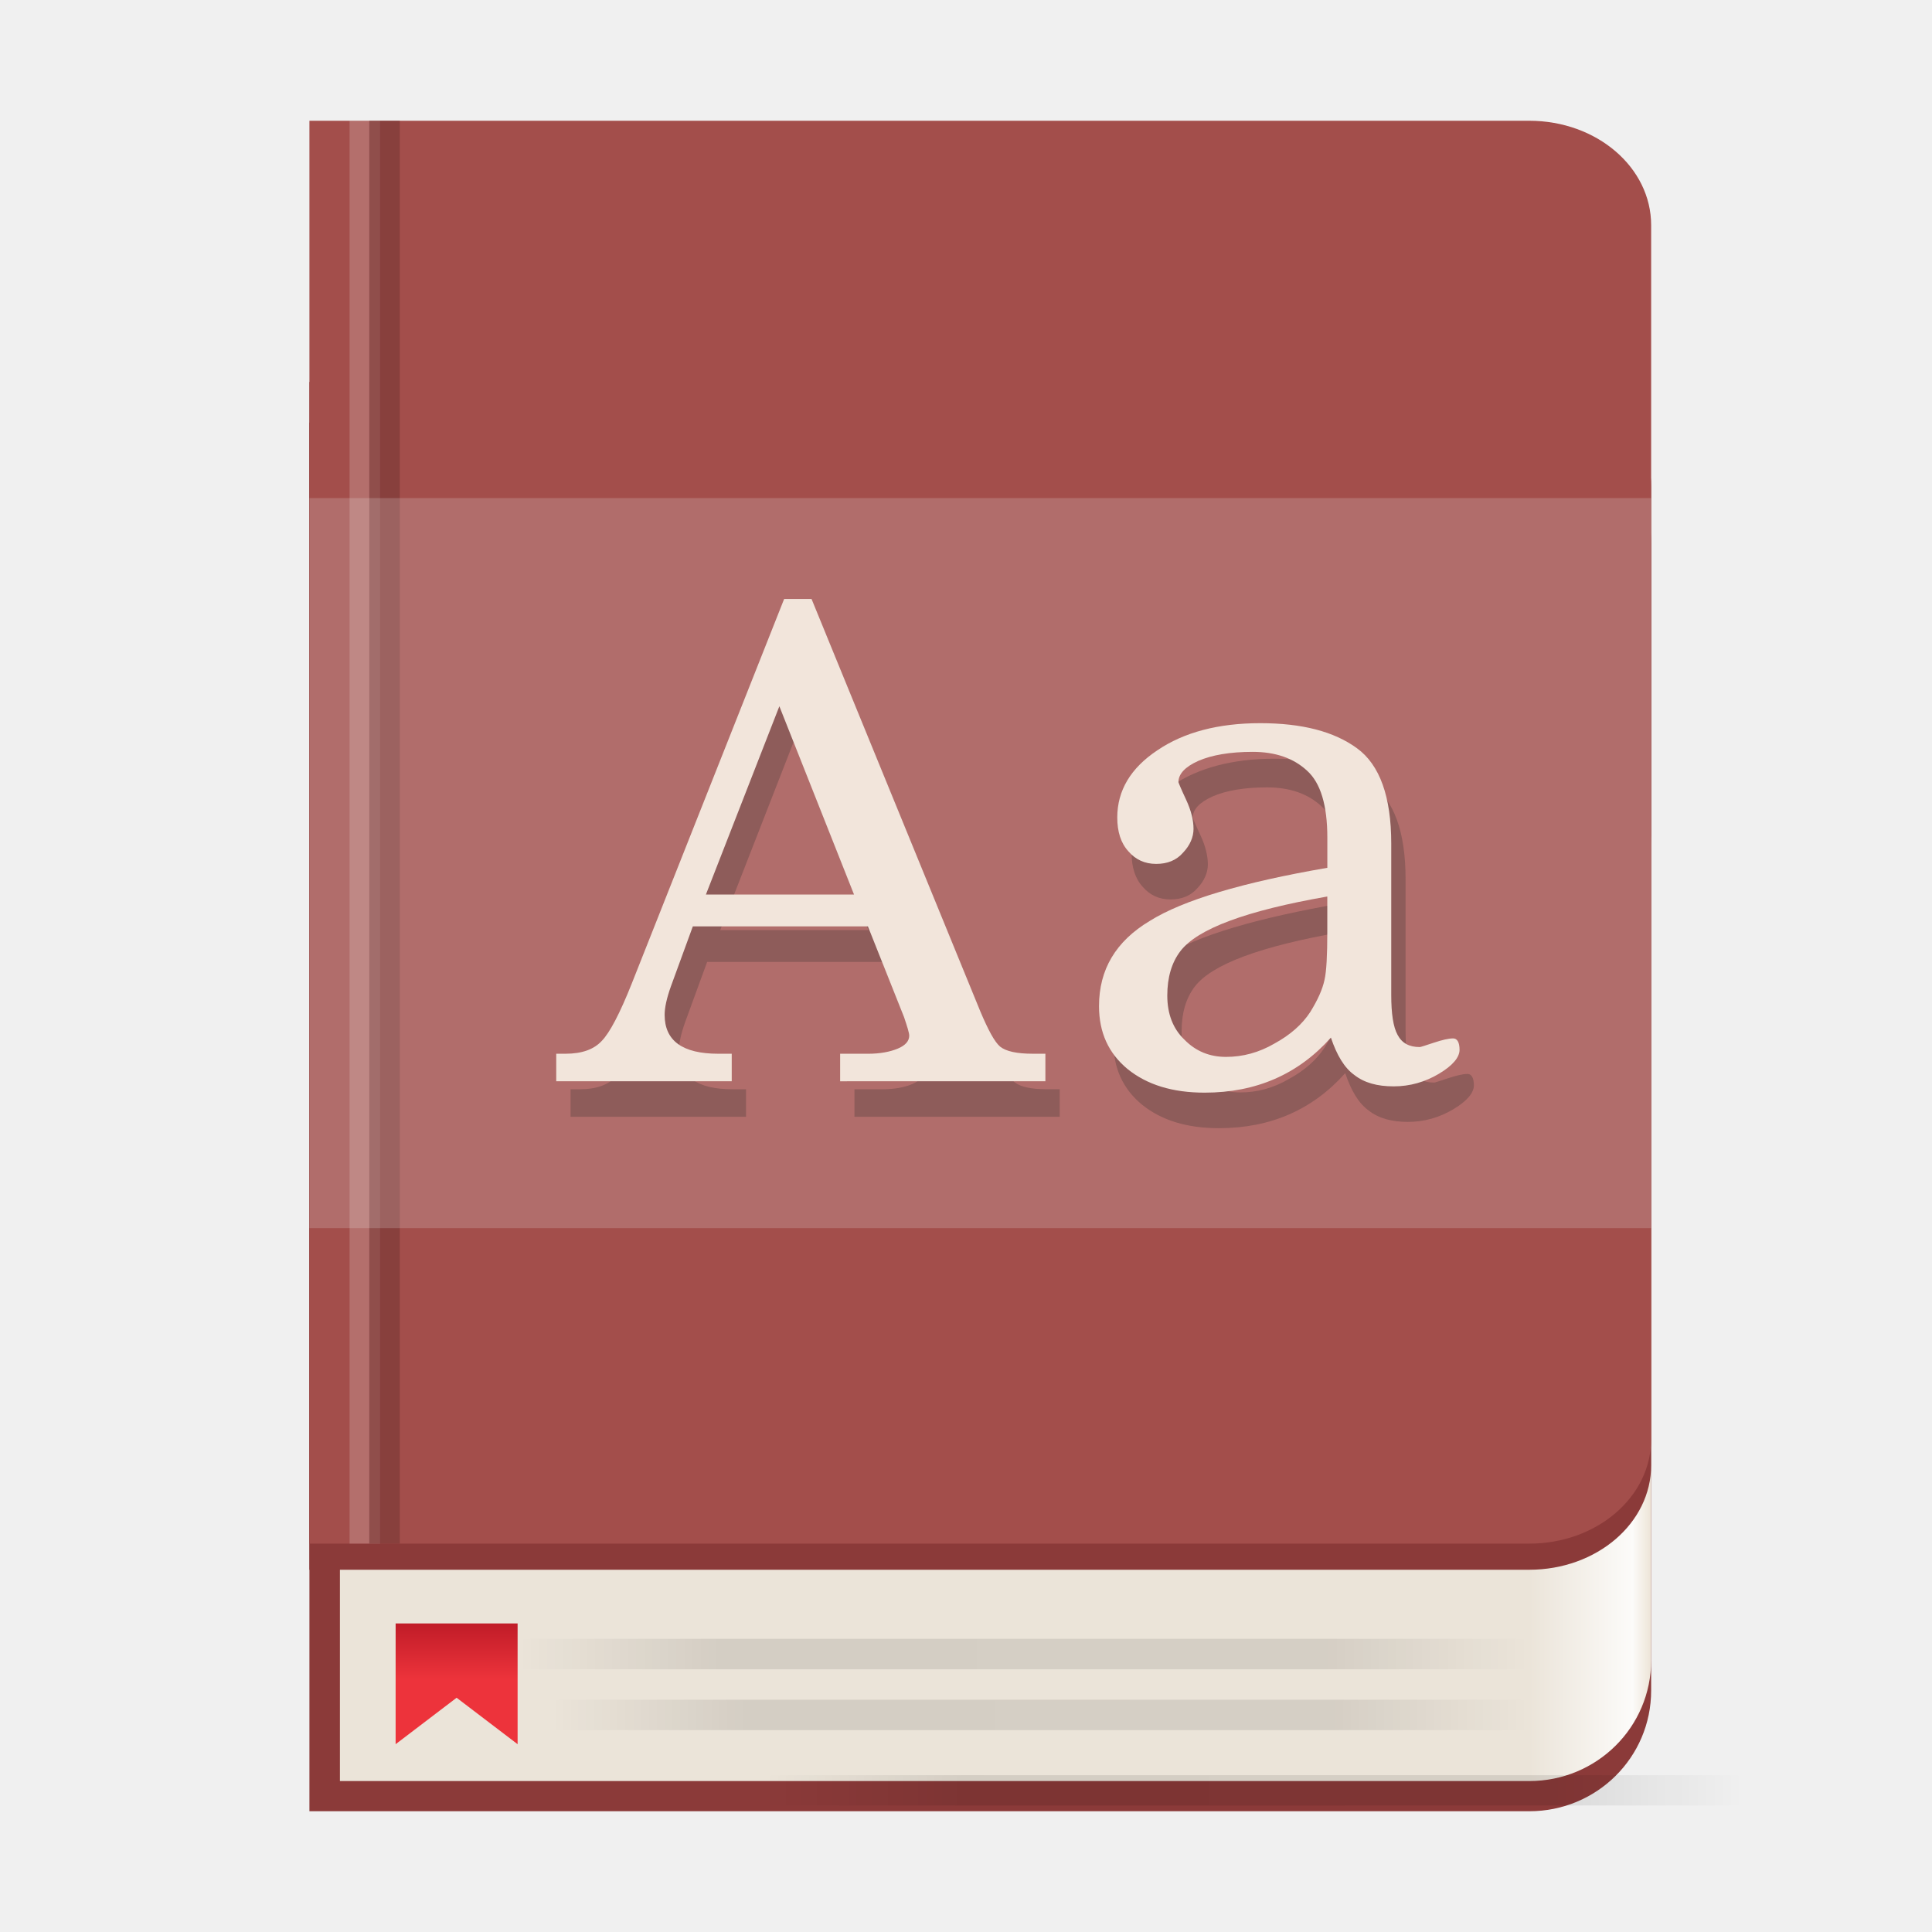
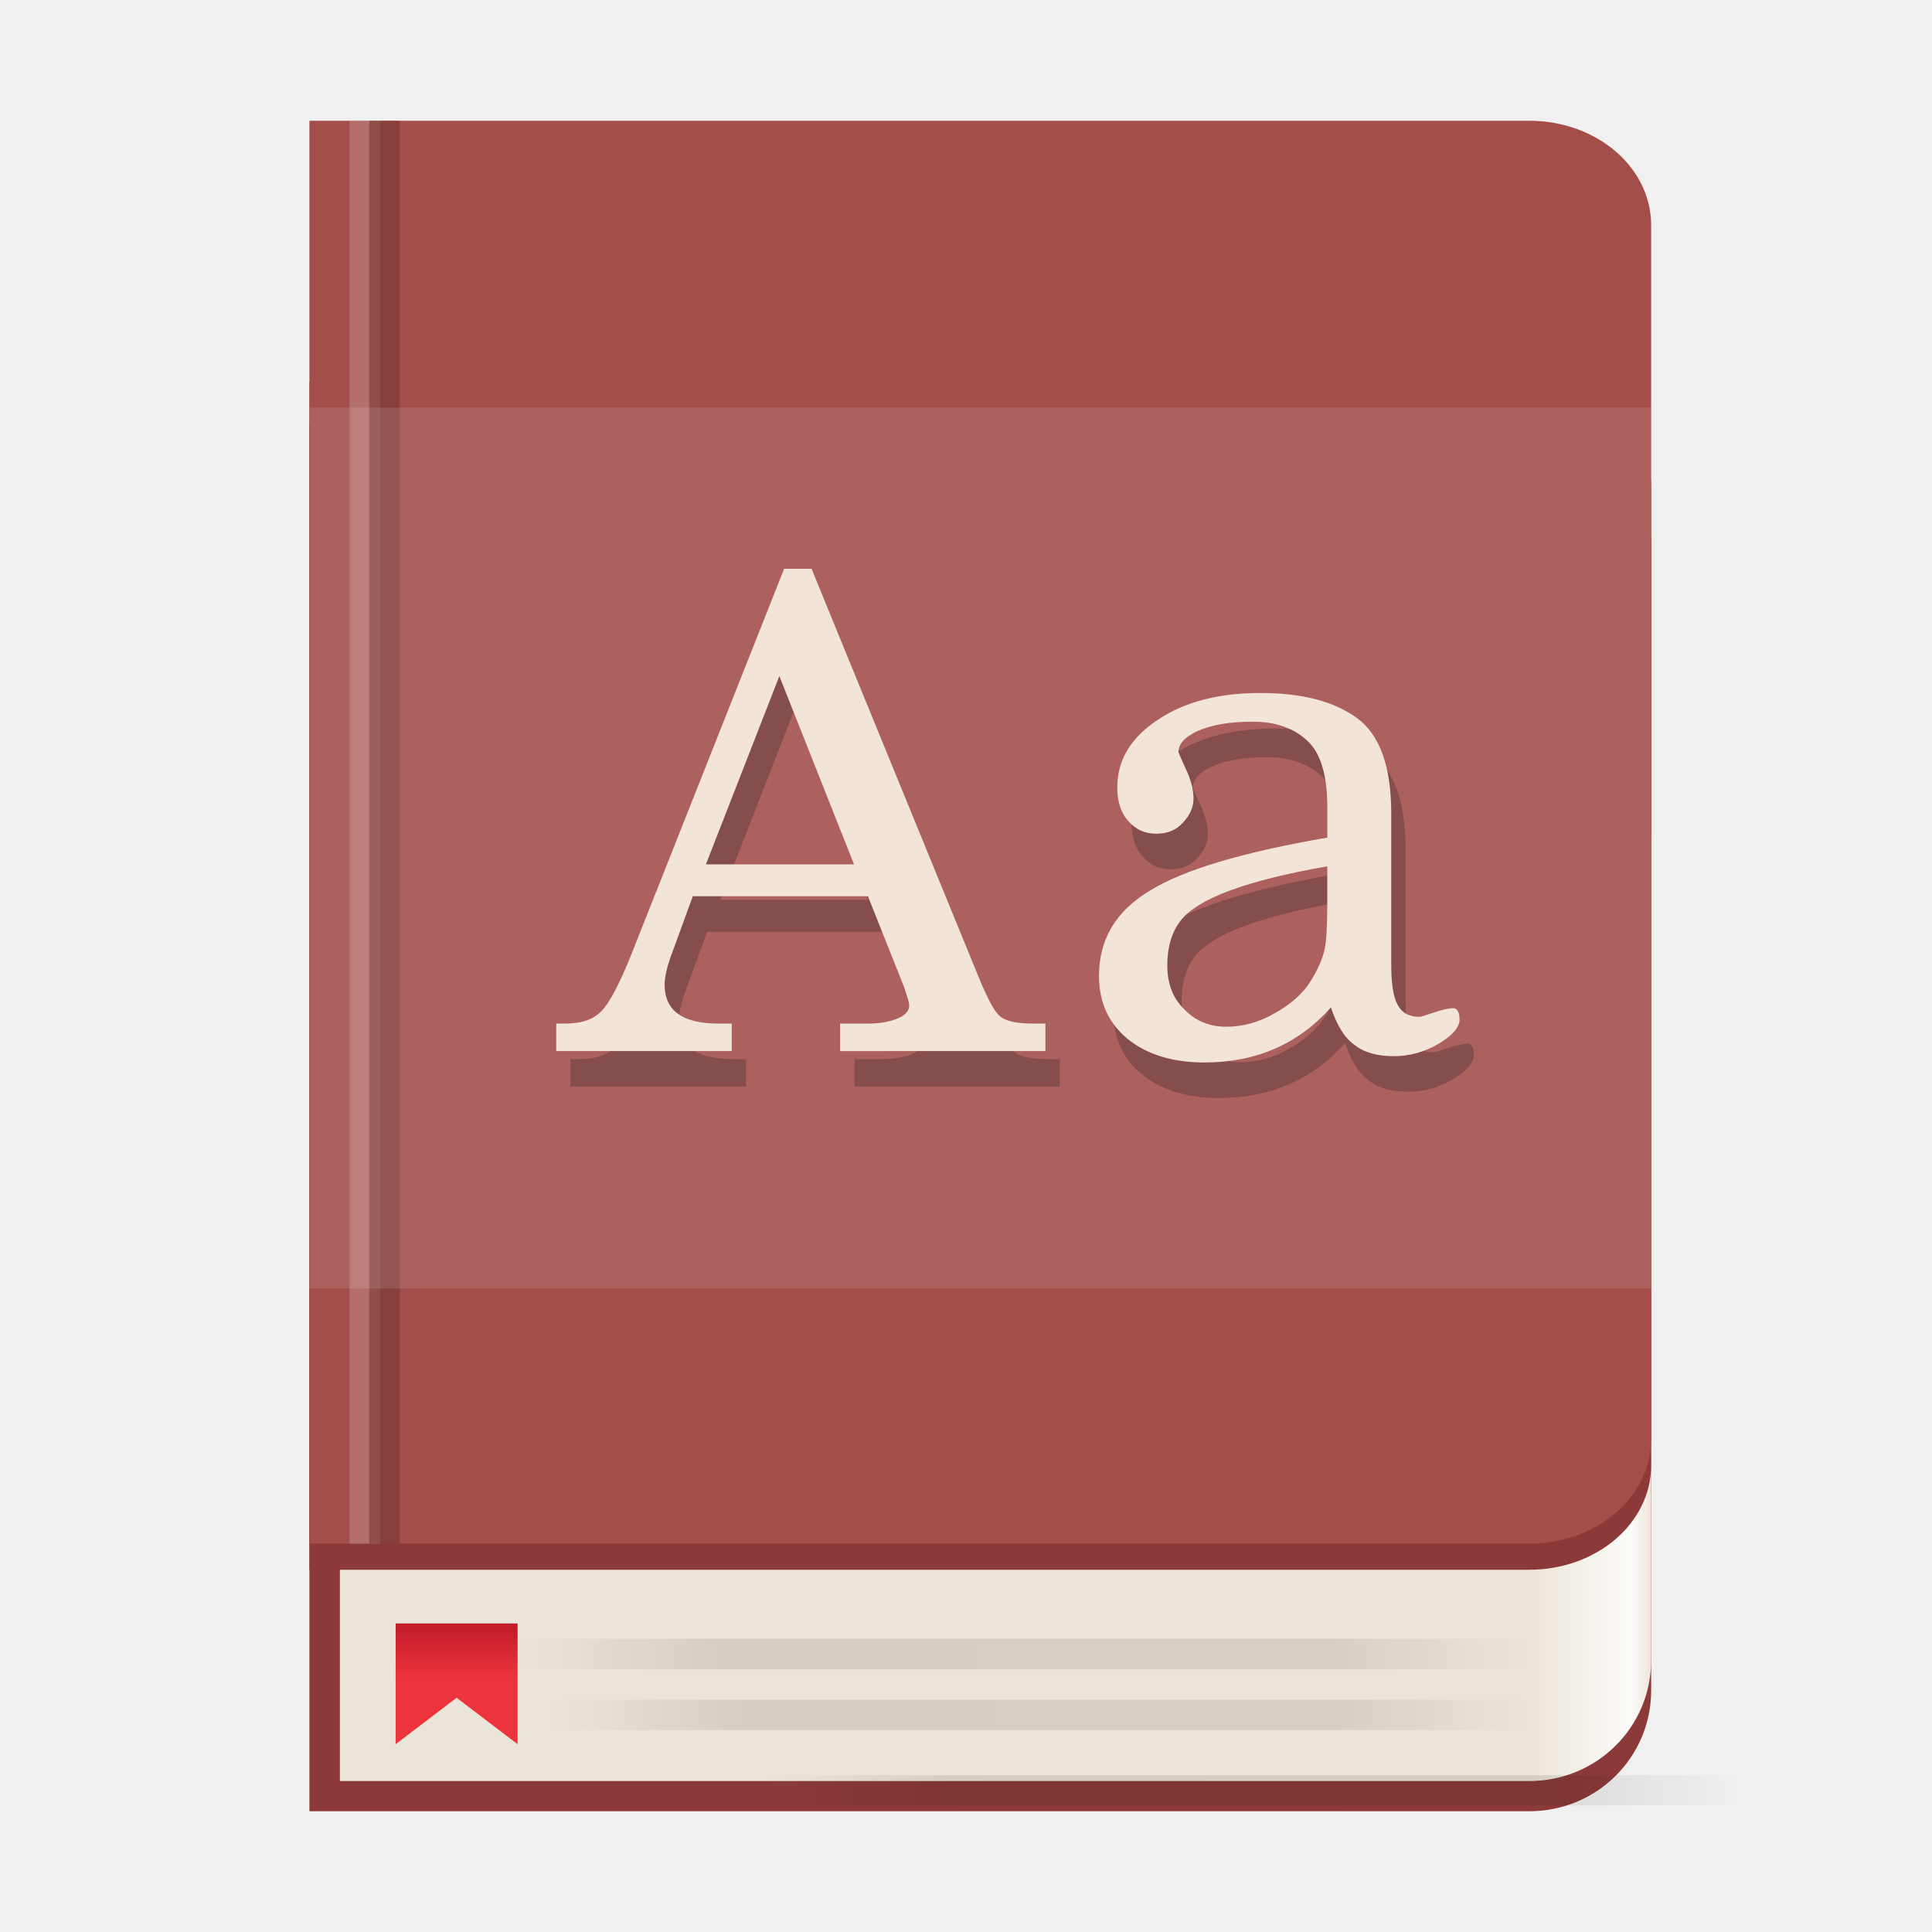
<svg xmlns="http://www.w3.org/2000/svg" xmlns:xlink="http://www.w3.org/1999/xlink" viewBox="0 0 128 128" style="display:inline;enable-background:new" version="1.0" id="svg11300" height="128" width="128" xml:space="preserve">
  <defs id="defs3">
    <linearGradient id="linearGradient20">
      <stop style="stop-color:#ebe4d9;stop-opacity:1;" offset="0" id="stop18" />
      <stop style="stop-color:#fcfbf9;stop-opacity:1;" offset="0.848" id="stop19" />
      <stop style="stop-color:#ede4d7;stop-opacity:1;" offset="1" id="stop20" />
    </linearGradient>
    <linearGradient id="linearGradient1458">
      <stop id="stop1452" offset="0" style="stop-color:#deddda;stop-opacity:1" />
      <stop style="stop-color:#ffffff;stop-opacity:1" offset="0.511" id="stop1454" />
      <stop id="stop1456" offset="1" style="stop-color:#c0bfbc;stop-opacity:1" />
    </linearGradient>
    <linearGradient gradientTransform="translate(0,640)" gradientUnits="userSpaceOnUse" y2="120" x2="416" y1="120" x1="384" id="linearGradient1053-2" xlink:href="#linearGradient40" />
    <linearGradient id="b" gradientUnits="userSpaceOnUse" x1="20" x2="108" y1="54" y2="54" gradientTransform="translate(0,-1.982301)" xlink:href="#linearGradient33">
      <stop offset="0" stop-color="#3584e4" id="stop4" style="stop-color:#cf0339;stop-opacity:1;" />
      <stop offset="0.023" stop-color="#62a0ea" id="stop5" style="stop-color:#cf0a3f;stop-opacity:1;" />
      <stop offset="0.091" stop-color="#3584e4" id="stop6" style="stop-color:#a34b49;stop-opacity:1" />
      <stop offset="1" stop-color="#3584e4" id="stop7" style="stop-color:#a34e4b;stop-opacity:1" />
    </linearGradient>
    <linearGradient id="linearGradient33" gradientUnits="userSpaceOnUse" x1="20" x2="108" y1="54" y2="54" gradientTransform="translate(0,-1.982301)">
      <stop offset="0" stop-color="#3584e4" id="stop30" style="stop-color:#b40000;stop-opacity:1" />
      <stop offset="0.567" stop-color="#62a0ea" id="stop31" style="stop-color:#aa0000;stop-opacity:1;" />
    </linearGradient>
    <linearGradient id="c" gradientUnits="userSpaceOnUse" x1="20" x2="108.1" y1="49" y2="49" gradientTransform="matrix(1,0,0,1.586207,0,-32.05127)">
      <stop offset="0" stop-color="#62a0ea" id="stop8" style="stop-color:#ad5f5b;stop-opacity:1" />
      <stop offset="0.015" stop-color="#8bb9f0" id="stop9" style="stop-color:#b66262;stop-opacity:1" />
      <stop offset="0.089" stop-color="#62a0ea" id="stop10" style="stop-color:#a34b49;stop-opacity:1" />
      <stop offset="1" stop-color="#62a0ea" id="stop11" style="stop-color:#9e4b49;stop-opacity:1" />
    </linearGradient>
    <linearGradient id="linearGradient40">
      <stop style="stop-color:#ede4d7;stop-opacity:1;" offset="0" id="stop39" />
      <stop style="stop-color:#fcfbf9;stop-opacity:1;" offset="0.848" id="stop23" />
      <stop style="stop-color:#ede4d7;stop-opacity:1;" offset="1" id="stop40" />
    </linearGradient>
    <linearGradient xlink:href="#linearGradient20" id="linearGradient15" gradientUnits="userSpaceOnUse" gradientTransform="translate(0,640)" x1="384" y1="120" x2="416" y2="120" />
    <clipPath id="f-30-4">
      <rect height="152" width="192" id="rect6-30-0" x="0" y="0" />
    </clipPath>
    <mask id="e-9-0">
      <g filter="url(#b)" id="g5-2-4" style="filter:url(#b-4-2)">
        <rect fill-opacity="0.1" height="128" width="128" id="rect5-5-6" x="0" y="0" />
      </g>
    </mask>
    <filter id="b-4-2" height="1" width="1" x="0" y="0">
      <feColorMatrix in="SourceGraphic" type="matrix" values="0 0 0 0 1 0 0 0 0 1 0 0 0 0 1 0 0 0 1 0" id="feColorMatrix3-0-6" />
    </filter>
    <linearGradient id="r" gradientUnits="userSpaceOnUse" x1="46" x2="46" y1="108" y2="102" gradientTransform="translate(-99.06383,8.088484)">
      <stop offset="0" stop-color="#ed333b" id="stop21" />
      <stop offset="1" stop-color="#c01c28" id="stop22" />
    </linearGradient>
    <clipPath id="q">
      <rect height="152" width="192" id="rect21" x="0" y="0" />
    </clipPath>
    <mask id="o">
      <g filter="url(#d)" id="g20">
        <rect fill-opacity="0.1" height="128" width="128" id="rect20" x="0" y="0" />
      </g>
    </mask>
    <filter id="d" height="1" width="1" x="0" y="0">
      <feColorMatrix in="SourceGraphic" type="matrix" values="0 0 0 0 1 0 0 0 0 1 0 0 0 0 1 0 0 0 1 0" id="feColorMatrix11" />
    </filter>
    <linearGradient id="p" gradientTransform="matrix(0.745098,0,0,1,18.70588,-158)" x1="42" x2="93" xlink:href="#f" y1="273" y2="273" />
    <linearGradient id="f" gradientUnits="userSpaceOnUse">
      <stop offset="0" stop-opacity="0" id="stop12" />
      <stop offset="0.2" id="stop13" />
      <stop offset="0.8" stop-opacity="0.949" id="stop14-3" />
      <stop offset="1" stop-opacity="0" id="stop15-6" />
    </linearGradient>
    <clipPath id="h">
      <rect height="152" width="192" id="rect15" x="0" y="0" />
    </clipPath>
    <mask id="e">
      <g filter="url(#d)" id="g11">
        <rect fill-opacity="0.1" height="128" width="128" id="rect11" x="0" y="0" />
      </g>
    </mask>
    <filter id="filter1" height="1" width="1" x="0" y="0">
      <feColorMatrix in="SourceGraphic" type="matrix" values="0 0 0 0 1 0 0 0 0 1 0 0 0 0 1 0 0 0 1 0" id="feColorMatrix1" />
    </filter>
    <linearGradient id="g" gradientTransform="matrix(1.372549,0,0,1,-19.64706,-154)" x1="42" x2="93" xlink:href="#f" y1="273" y2="273" />
    <clipPath id="k">
      <rect height="152" width="192" id="rect17" x="0" y="0" />
    </clipPath>
    <mask id="i">
      <g filter="url(#d)" id="g16">
        <rect fill-opacity="0.1" height="128" width="128" id="rect16" x="0" y="0" />
      </g>
    </mask>
    <filter id="filter4" height="1" width="1" x="0" y="0">
      <feColorMatrix in="SourceGraphic" type="matrix" values="0 0 0 0 1 0 0 0 0 1 0 0 0 0 1 0 0 0 1 0" id="feColorMatrix4" />
    </filter>
    <linearGradient id="j" gradientTransform="matrix(1.45098,0,0,1,-26.94118,-150)" x1="42" x2="93" xlink:href="#f" y1="273" y2="273" />
    <clipPath id="n">
      <rect height="152" width="192" id="rect19" x="0" y="0" />
    </clipPath>
    <mask id="l">
      <g filter="url(#d)" id="g18">
        <rect fill-opacity="0.1" height="128" width="128" id="rect18" x="0" y="0" />
      </g>
    </mask>
    <filter id="filter8" height="1" width="1" x="0" y="0">
      <feColorMatrix in="SourceGraphic" type="matrix" values="0 0 0 0 1 0 0 0 0 1 0 0 0 0 1 0 0 0 1 0" id="feColorMatrix8" />
    </filter>
    <linearGradient id="m" gradientTransform="matrix(1.176471,0,0,1,-1.411765,-146)" x1="42" x2="93" xlink:href="#f" y1="273" y2="273" />
    <linearGradient id="r-3" gradientUnits="userSpaceOnUse" x1="46" x2="46" y1="108" y2="102" gradientTransform="matrix(0.6304481,0,0,0.6099387,-95.49901,-130.9703)">
      <stop offset="0" stop-color="#ed333b" id="stop21-6" />
      <stop offset="1" stop-color="#c01c28" id="stop22-0" />
    </linearGradient>
    <clipPath id="q-6">
      <rect height="152" width="192" id="rect21-2" x="0" y="0" />
    </clipPath>
    <mask id="o-6">
      <g filter="url(#d)" id="g20-1" style="filter:url(#d-7)">
        <rect fill-opacity="0.1" height="128" width="128" id="rect20-8" x="0" y="0" />
      </g>
    </mask>
    <filter id="d-7" height="1" width="1" x="0" y="0">
      <feColorMatrix in="SourceGraphic" type="matrix" values="0 0 0 0 1 0 0 0 0 1 0 0 0 0 1 0 0 0 1 0" id="feColorMatrix11-9" />
    </filter>
    <clipPath id="h-7">
      <rect height="152" width="192" id="rect15-5" x="0" y="0" />
    </clipPath>
    <mask id="e-9">
      <g filter="url(#d)" id="g11-2" style="filter:url(#d-7)">
        <rect fill-opacity="0.1" height="128" width="128" id="rect11-2" x="0" y="0" />
      </g>
    </mask>
    <filter id="filter1-8" height="1" width="1" x="0" y="0">
      <feColorMatrix in="SourceGraphic" type="matrix" values="0 0 0 0 1 0 0 0 0 1 0 0 0 0 1 0 0 0 1 0" id="feColorMatrix1-9" />
    </filter>
    <clipPath id="k-1">
      <rect height="152" width="192" id="rect17-2" x="0" y="0" />
    </clipPath>
    <mask id="i-9">
      <g filter="url(#d)" id="g16-3" style="filter:url(#d-7)">
        <rect fill-opacity="0.1" height="128" width="128" id="rect16-1" x="0" y="0" />
      </g>
    </mask>
    <filter id="filter4-9" height="1" width="1" x="0" y="0">
      <feColorMatrix in="SourceGraphic" type="matrix" values="0 0 0 0 1 0 0 0 0 1 0 0 0 0 1 0 0 0 1 0" id="feColorMatrix4-4" />
    </filter>
    <clipPath id="n-0">
      <rect height="152" width="192" id="rect19-3" x="0" y="0" />
    </clipPath>
    <mask id="l-6">
      <g filter="url(#d)" id="g18-1" style="filter:url(#d-7)">
        <rect fill-opacity="0.1" height="128" width="128" id="rect18-0" x="0" y="0" />
      </g>
    </mask>
    <filter id="filter8-6" height="1" width="1" x="0" y="0">
      <feColorMatrix in="SourceGraphic" type="matrix" values="0 0 0 0 1 0 0 0 0 1 0 0 0 0 1 0 0 0 1 0" id="feColorMatrix8-3" />
    </filter>
    <linearGradient xlink:href="#f" id="linearGradient4" gradientTransform="matrix(1.45098,0,0,1,-26.94118,-150)" x1="50.283" y1="273" x2="93" y2="273" />
    <linearGradient xlink:href="#f" id="linearGradient5" gradientTransform="matrix(1.176471,0,0,1,-1.411765,-146)" x1="42" y1="273" x2="93" y2="273" />
  </defs>
  <g transform="translate(0,-172)" style="display:inline" id="layer1">
    <g style="display:none" id="layer3">
      <circle style="display:inline;opacity:0.1;vector-effect:none;fill:none;fill-opacity:1;stroke:#000000;stroke-width:0.99;stroke-linecap:butt;stroke-linejoin:miter;stroke-miterlimit:4;stroke-dasharray:0.99, 0.99;stroke-dashoffset:0;stroke-opacity:1;marker:none;marker-start:none;marker-mid:none;marker-end:none;paint-order:normal;enable-background:new" id="circle2892" r="59.504" cy="236" cx="64" />
      <rect style="display:inline;opacity:0.1;vector-effect:none;fill:none;fill-opacity:1;stroke:#000000;stroke-width:0.99;stroke-linecap:butt;stroke-linejoin:miter;stroke-miterlimit:4;stroke-dasharray:0.99, 0.99;stroke-dashoffset:0;stroke-opacity:1;marker:none;marker-start:none;marker-mid:none;marker-end:none;paint-order:normal;enable-background:new" id="rect2894" width="87.01" height="111.01" x="20.495" y="180.495" rx="8.701" ry="7.929" />
      <rect style="display:inline;opacity:0.1;vector-effect:none;fill:none;fill-opacity:1;stroke:#000000;stroke-width:0.99;stroke-linecap:butt;stroke-linejoin:miter;stroke-miterlimit:4;stroke-dasharray:0.99, 0.99;stroke-dashoffset:0;stroke-opacity:1;marker:none;marker-start:none;marker-mid:none;marker-end:none;paint-order:normal;enable-background:new" id="rect2896" width="103.01" height="103.01" x="12.495" y="184.495" rx="7.924" ry="7.924" />
      <rect style="display:inline;opacity:0.1;vector-effect:none;fill:none;fill-opacity:1;stroke:#000000;stroke-width:0.99;stroke-linecap:butt;stroke-linejoin:miter;stroke-miterlimit:4;stroke-dasharray:0.99, 0.99;stroke-dashoffset:0;stroke-opacity:1;marker:none;marker-start:none;marker-mid:none;marker-end:none;paint-order:normal;enable-background:new" id="rect2898" width="111.01" height="87.01" x="8.495" y="200.495" rx="7.929" ry="8.701" />
      <path style="display:inline;fill:none;stroke:#62a0ea;stroke-width:2;stroke-linecap:butt;stroke-linejoin:miter;stroke-miterlimit:4;stroke-dasharray:none;stroke-opacity:1;enable-background:new" d="M 2.6203015e-5,289 H 128" id="path2900" />
    </g>
    <g style="display:inline" id="layer9">
      <g transform="translate(192.5,2.5)" id="g1308" style="display:inline;enable-background:new">
        <g id="g35" transform="matrix(1.068182,0,0,1.008929,-94.40911,163.4286)">
          <g style="display:inline;enable-background:new" id="g2" transform="matrix(0.9361702,0,0,0.9911504,-91.82979,187.3982)">
            <g transform="translate(0,-172)" style="display:inline" id="layer1-5">
              <g style="display:none" id="layer3-8">
                <circle style="display:inline;opacity:0.1;vector-effect:none;fill:none;fill-opacity:1;stroke:#000000;stroke-width:0.99;stroke-linecap:butt;stroke-linejoin:miter;stroke-miterlimit:4;stroke-dasharray:0.99, 0.99;stroke-dashoffset:0;stroke-opacity:1;marker:none;marker-start:none;marker-mid:none;marker-end:none;paint-order:normal;enable-background:new" id="circle2892-7" r="59.504" cy="236" cx="64" />
                <rect style="display:inline;opacity:0.1;vector-effect:none;fill:none;fill-opacity:1;stroke:#000000;stroke-width:0.99;stroke-linecap:butt;stroke-linejoin:miter;stroke-miterlimit:4;stroke-dasharray:0.99, 0.99;stroke-dashoffset:0;stroke-opacity:1;marker:none;marker-start:none;marker-mid:none;marker-end:none;paint-order:normal;enable-background:new" id="rect2894-0" width="87.01" height="111.01" x="20.495" y="180.495" rx="8.701" ry="7.929" />
                <rect style="display:inline;opacity:0.1;vector-effect:none;fill:none;fill-opacity:1;stroke:#000000;stroke-width:0.99;stroke-linecap:butt;stroke-linejoin:miter;stroke-miterlimit:4;stroke-dasharray:0.99, 0.99;stroke-dashoffset:0;stroke-opacity:1;marker:none;marker-start:none;marker-mid:none;marker-end:none;paint-order:normal;enable-background:new" id="rect2896-4" width="103.01" height="103.01" x="12.495" y="184.495" rx="7.924" ry="7.924" />
                <rect style="display:inline;opacity:0.1;vector-effect:none;fill:none;fill-opacity:1;stroke:#000000;stroke-width:0.99;stroke-linecap:butt;stroke-linejoin:miter;stroke-miterlimit:4;stroke-dasharray:0.99, 0.99;stroke-dashoffset:0;stroke-opacity:1;marker:none;marker-start:none;marker-mid:none;marker-end:none;paint-order:normal;enable-background:new" id="rect2898-8" width="111.01" height="87.01" x="8.495" y="200.495" rx="7.929" ry="8.701" />
                <path style="display:inline;fill:none;stroke:#62a0ea;stroke-width:2;stroke-linecap:butt;stroke-linejoin:miter;stroke-miterlimit:4;stroke-dasharray:none;stroke-opacity:1;enable-background:new" d="M 2.6203015e-5,289 H 128" id="path2900-0" />
              </g>
              <g style="display:inline" id="layer9-4">
                <g transform="translate(192.5,2.5)" id="g1308-2" style="display:inline;enable-background:new">
                  <g id="g35-2" transform="matrix(1.068182,0,0,1.008929,-94.40911,163.4286)">
                    <g id="g1" transform="matrix(0.9999999,0,0,1.166667,-171.8339,-309.5653)">
                      <g id="g3" transform="matrix(0.7912457,0,0,0.8807261,4.691841,20.83506)" style="fill:#d03932;fill-opacity:1" />
                    </g>
                    <g clip-path="url(#q-6)" mask="url(#o-6)" transform="translate(-106.2599,-189.7478)" id="g34-9" />
                    <g id="g8" transform="translate(0.4680956)">
                      <g id="g7">
                        <g id="g6">
                          <g id="g5">
                            <g id="g15" transform="matrix(1.01015,0,0,1,0.7420046,-181.3805)">
                              <g style="display:inline;enable-background:new" id="g1002-9" transform="matrix(0.2340426,0,0,0.2477876,-88.08511,-100.0354)">
                                <path id="rect954-3-6" d="m 64,540 v 368 h 320 c 17.728,0 32,-14.272 32,-32 V 572 c 0,-17.728 -14.272,-32 -32,-32 z" style="display:inline;opacity:1;fill:#8b3a39;fill-opacity:1;stroke:none;stroke-width:24;stroke-linecap:butt;stroke-linejoin:miter;stroke-miterlimit:4;stroke-dasharray:none;stroke-dashoffset:0;stroke-opacity:1;marker:none;marker-start:none;marker-mid:none;marker-end:none;paint-order:normal;enable-background:new" />
                                <path id="rect954-3-6-1-1" d="m 72,620 v 280 h 312 c 17.728,0 32,-14.272 32,-32 V 652 c 0,-17.728 -14.272,-32 -32,-32 z" style="display:inline;opacity:1;fill:url(#linearGradient15);fill-opacity:1;stroke:none;stroke-width:24;stroke-linecap:butt;stroke-linejoin:miter;stroke-miterlimit:4;stroke-dasharray:none;stroke-dashoffset:0;stroke-opacity:1;marker:none;marker-start:none;marker-mid:none;marker-end:none;paint-order:normal;enable-background:new" />
                                <path id="rect954-3-2-0" d="M 64,529.231 V 844 h 320 c 17.728,0 32,-12.351 32,-27.692 V 556.923 c 0,-15.342 -14.272,-27.692 -32,-27.692 z" style="display:inline;opacity:1;fill:#8b3a39;fill-opacity:1;stroke:none;stroke-width:22.326;stroke-linecap:butt;stroke-linejoin:miter;stroke-miterlimit:4;stroke-dasharray:none;stroke-dashoffset:0;stroke-opacity:1;marker:none;marker-start:none;marker-mid:none;marker-end:none;paint-order:normal;enable-background:new" />
                                <path id="rect954-3-2-9-0-3-4" d="m 64,460 v 377.077 h 320 c 17.728,0 32,-12.351 32,-27.692 V 487.692 C 416,472.351 401.728,460 384,460 Z" style="display:inline;opacity:1;fill:#a34e4b;fill-opacity:1;stroke:none;stroke-width:22.326;stroke-linecap:butt;stroke-linejoin:miter;stroke-miterlimit:4;stroke-dasharray:none;stroke-dashoffset:0;stroke-opacity:1;marker:none;marker-start:none;marker-mid:none;marker-end:none;paint-order:normal;enable-background:new" />
                                <path style="display:inline;opacity:0.187;fill:#ffffff;fill-opacity:1;stroke:none;stroke-width:22.826;stroke-linecap:butt;stroke-linejoin:miter;stroke-miterlimit:4;stroke-dasharray:none;stroke-dashoffset:0;stroke-opacity:1;marker:none;marker-start:none;marker-mid:none;marker-end:none;paint-order:normal;enable-background:new" d="m 74.536,460 h 8 v 377.077 h -8 z" id="rect1366-2-2" />
                                <path style="display:inline;opacity:0.58;fill:#753633;fill-opacity:1;stroke:none;stroke-width:22.826;stroke-linecap:butt;stroke-linejoin:miter;stroke-miterlimit:4;stroke-dasharray:none;stroke-dashoffset:0;stroke-opacity:1;marker:none;marker-start:none;marker-mid:none;marker-end:none;paint-order:normal;enable-background:new" d="m 79.707,460 h 8 v 377.077 h -8 z" id="path15-2" />
                              </g>
-                               <path style="font-size:51.374px;font-family:'RIT Rachana';-inkscape-font-specification:'RIT Rachana';fill:#2e1414;fill-opacity:0.376;stroke-width:0.328" d="m -27.037,79.352 v -1.807 h -0.78 c -0.975,0 -1.633,-0.155 -1.999,-0.465 -0.341,-0.31 -0.731,-1.084 -1.219,-2.323 L -41.397,47.682 h -1.682 l -9.362,25.269 c -0.731,1.962 -1.341,3.201 -1.828,3.743 -0.488,0.568 -1.219,0.852 -2.243,0.852 h -0.561 v 1.807 h 10.776 v -1.807 h -0.829 c -2.194,0 -3.291,-0.852 -3.291,-2.555 0,-0.465 0.122,-1.084 0.39,-1.884 l 1.341,-3.923 h 10.751 l 2.219,5.962 c 0.195,0.619 0.317,1.032 0.317,1.213 0,0.361 -0.244,0.645 -0.707,0.852 -0.463,0.206 -1.073,0.336 -1.828,0.336 h -1.707 v 1.807 z M -38.788,67.092 H -47.882 l 4.51,-12.364 z m 35.594,9.731 c -0.512,0.181 -0.805,0.284 -0.853,0.284 -0.658,0 -1.097,-0.258 -1.365,-0.8 -0.268,-0.516 -0.39,-1.394 -0.39,-2.633 v -9.937 c 0,-3.072 -0.707,-5.162 -2.097,-6.246 -1.414,-1.11 -3.389,-1.652 -5.949,-1.652 -2.56,0 -4.681,0.594 -6.314,1.781 -1.633,1.162 -2.462,2.633 -2.462,4.414 0,0.929 0.219,1.678 0.683,2.22 0.439,0.542 1,0.826 1.707,0.826 0.683,0 1.243,-0.232 1.658,-0.749 0.414,-0.465 0.634,-1.007 0.634,-1.549 0,-0.568 -0.146,-1.213 -0.463,-1.936 -0.317,-0.723 -0.463,-1.11 -0.463,-1.136 0,-0.542 0.414,-1.007 1.219,-1.394 0.829,-0.387 1.95,-0.594 3.34,-0.594 1.39,0 2.511,0.413 3.34,1.239 0.829,0.8 1.243,2.271 1.243,4.388 v 1.987 c -5.193,0.955 -8.85,2.117 -10.898,3.485 -2.097,1.342 -3.121,3.201 -3.121,5.601 0,1.729 0.585,3.097 1.755,4.13 1.195,1.032 2.755,1.549 4.73,1.549 3.169,0 5.754,-1.213 7.753,-3.614 0.366,1.162 0.829,1.987 1.438,2.452 0.609,0.516 1.414,0.749 2.414,0.749 1,0 1.926,-0.284 2.779,-0.826 0.853,-0.542 1.268,-1.084 1.268,-1.574 0,-0.49 -0.146,-0.749 -0.39,-0.749 -0.293,0 -0.683,0.103 -1.195,0.284 z m -6.534,-7.279 c 0,1.523 -0.049,2.581 -0.171,3.149 -0.122,0.619 -0.414,1.316 -0.878,2.117 -0.488,0.8 -1.219,1.497 -2.194,2.065 -0.951,0.594 -1.95,0.878 -2.974,0.878 -1,0 -1.853,-0.361 -2.56,-1.136 -0.707,-0.723 -1.048,-1.704 -1.048,-2.891 0,-1.187 0.268,-2.168 0.805,-2.917 1.048,-1.471 4.047,-2.659 9.02,-3.588 z" id="path1-0" aria-label="Aa" />
-                               <path style="font-size:51.374px;font-family:'RIT Rachana';-inkscape-font-specification:'RIT Rachana';fill:#f4e3d7;fill-opacity:1;stroke-width:0.328" d="m -27.917,77.019 v -1.807 h -0.78 c -0.975,0 -1.633,-0.155 -1.999,-0.465 -0.341,-0.31 -0.731,-1.084 -1.219,-2.323 L -42.276,45.349 h -1.682 L -53.32,70.618 c -0.731,1.962 -1.341,3.201 -1.828,3.743 -0.488,0.568 -1.219,0.852 -2.243,0.852 h -0.561 v 1.807 h 10.776 v -1.807 h -0.829 c -2.194,0 -3.291,-0.852 -3.291,-2.555 0,-0.465 0.122,-1.084 0.39,-1.884 l 1.341,-3.923 h 10.751 l 2.219,5.962 c 0.195,0.619 0.317,1.032 0.317,1.213 0,0.361 -0.244,0.645 -0.707,0.852 -0.463,0.206 -1.073,0.336 -1.828,0.336 h -1.707 v 1.807 z M -39.668,64.759 h -9.094 l 4.51,-12.364 z m 35.594,9.731 c -0.512,0.181 -0.805,0.284 -0.853,0.284 -0.658,0 -1.097,-0.258 -1.365,-0.8 -0.268,-0.516 -0.39,-1.394 -0.39,-2.633 v -9.937 c 0,-3.072 -0.707,-5.162 -2.097,-6.246 -1.414,-1.11 -3.389,-1.652 -5.949,-1.652 -2.56,0 -4.681,0.594 -6.314,1.781 -1.633,1.162 -2.462,2.633 -2.462,4.414 0,0.929 0.219,1.678 0.683,2.22 0.439,0.542 1,0.826 1.707,0.826 0.683,0 1.243,-0.232 1.658,-0.749 0.414,-0.465 0.634,-1.007 0.634,-1.549 0,-0.568 -0.146,-1.213 -0.463,-1.936 -0.317,-0.723 -0.463,-1.11 -0.463,-1.136 0,-0.542 0.414,-1.007 1.219,-1.394 0.829,-0.387 1.95,-0.594 3.34,-0.594 1.39,0 2.511,0.413 3.34,1.239 0.829,0.8 1.243,2.271 1.243,4.388 v 1.987 c -5.193,0.955 -8.85,2.117 -10.898,3.485 -2.097,1.342 -3.121,3.201 -3.121,5.601 0,1.729 0.585,3.097 1.755,4.13 1.195,1.032 2.755,1.549 4.73,1.549 3.169,0 5.754,-1.213 7.753,-3.614 0.366,1.162 0.829,1.987 1.438,2.452 0.609,0.516 1.414,0.749 2.414,0.749 1,0 1.926,-0.284 2.779,-0.826 0.853,-0.542 1.268,-1.084 1.268,-1.574 0,-0.49 -0.146,-0.749 -0.39,-0.749 -0.293,0 -0.683,0.103 -1.195,0.284 z m -6.534,-7.279 c 0,1.523 -0.049,2.581 -0.171,3.149 -0.122,0.619 -0.414,1.316 -0.878,2.117 -0.488,0.8 -1.219,1.497 -2.194,2.065 -0.951,0.594 -1.95,0.878 -2.974,0.878 -1,0 -1.853,-0.361 -2.56,-1.136 -0.707,-0.723 -1.048,-1.704 -1.048,-2.891 0,-1.187 0.268,-2.168 0.805,-2.917 1.048,-1.471 4.047,-2.659 9.02,-3.588 z" id="path14-5" aria-label="Aa" />
+                               <path style="font-size:51.374px;font-family:'RIT Rachana';-inkscape-font-specification:'RIT Rachana';fill:#2e1414;fill-opacity:0.376;stroke-width:0.328" d="M -27.037,77.37 V 75.563 h -0.78 c -0.975,0 -1.633,-0.155 -1.999,-0.465 -0.341,-0.31 -0.731,-1.084 -1.219,-2.323 L -41.397,45.699 h -1.682 l -9.362,25.269 c -0.731,1.962 -1.341,3.201 -1.828,3.743 -0.488,0.568 -1.219,0.852 -2.243,0.852 h -0.561 v 1.807 h 10.776 V 75.563 h -0.829 c -2.194,0 -3.291,-0.852 -3.291,-2.555 0,-0.465 0.122,-1.084 0.39,-1.884 l 1.341,-3.923 h 10.751 l 2.219,5.962 c 0.195,0.619 0.317,1.032 0.317,1.213 0,0.361 -0.244,0.645 -0.707,0.852 -0.463,0.206 -1.073,0.336 -1.828,0.336 h -1.707 v 1.807 z M -38.788,65.109 H -47.882 l 4.51,-12.364 z m 35.594,9.731 c -0.512,0.181 -0.805,0.284 -0.853,0.284 -0.658,0 -1.097,-0.258 -1.365,-0.8 -0.268,-0.516 -0.39,-1.394 -0.39,-2.633 v -9.937 c 0,-3.072 -0.707,-5.162 -2.097,-6.246 -1.414,-1.11 -3.389,-1.652 -5.949,-1.652 -2.56,0 -4.681,0.594 -6.314,1.781 -1.633,1.162 -2.462,2.633 -2.462,4.414 0,0.929 0.219,1.678 0.683,2.22 0.439,0.542 1,0.826 1.707,0.826 0.683,0 1.243,-0.232 1.658,-0.749 0.414,-0.465 0.634,-1.007 0.634,-1.549 0,-0.568 -0.146,-1.213 -0.463,-1.936 -0.317,-0.723 -0.463,-1.11 -0.463,-1.136 0,-0.542 0.414,-1.007 1.219,-1.394 0.829,-0.387 1.95,-0.594 3.34,-0.594 1.39,0 2.511,0.413 3.34,1.239 0.829,0.8 1.243,2.271 1.243,4.388 v 1.987 c -5.193,0.955 -8.85,2.117 -10.898,3.485 -2.097,1.342 -3.121,3.201 -3.121,5.601 0,1.729 0.585,3.097 1.755,4.13 1.195,1.032 2.755,1.549 4.73,1.549 3.169,0 5.754,-1.213 7.753,-3.614 0.366,1.162 0.829,1.987 1.438,2.452 0.609,0.516 1.414,0.749 2.414,0.749 1,0 1.926,-0.284 2.779,-0.826 0.853,-0.542 1.268,-1.084 1.268,-1.574 0,-0.49 -0.146,-0.749 -0.39,-0.749 -0.293,0 -0.683,0.103 -1.195,0.284 z m -6.534,-7.279 c 0,1.523 -0.049,2.581 -0.171,3.149 -0.122,0.619 -0.414,1.316 -0.878,2.117 -0.488,0.8 -1.219,1.497 -2.194,2.065 -0.951,0.594 -1.95,0.878 -2.974,0.878 -1,0 -1.853,-0.361 -2.56,-1.136 -0.707,-0.723 -1.048,-1.704 -1.048,-2.891 0,-1.187 0.268,-2.168 0.805,-2.917 1.048,-1.471 4.047,-2.659 9.02,-3.588 z" id="path1-0" aria-label="Aa" />
+                               <path style="font-size:51.374px;font-family:'RIT Rachana';-inkscape-font-specification:'RIT Rachana';fill:#f4e3d7;fill-opacity:1;stroke-width:0.328" d="m -27.917,75.037 v -1.807 h -0.78 c -0.975,0 -1.633,-0.155 -1.999,-0.465 -0.341,-0.31 -0.731,-1.084 -1.219,-2.323 L -42.276,43.367 h -1.682 l -9.362,25.269 c -0.731,1.962 -1.341,3.201 -1.828,3.743 -0.488,0.568 -1.219,0.852 -2.243,0.852 h -0.561 v 1.807 h 10.776 v -1.807 h -0.829 c -2.194,0 -3.291,-0.852 -3.291,-2.555 0,-0.465 0.122,-1.084 0.39,-1.884 l 1.341,-3.923 h 10.751 l 2.219,5.962 c 0.195,0.619 0.317,1.032 0.317,1.213 0,0.361 -0.244,0.645 -0.707,0.852 -0.463,0.206 -1.073,0.336 -1.828,0.336 h -1.707 v 1.807 z M -39.668,62.777 h -9.094 l 4.51,-12.364 z m 35.594,9.731 c -0.512,0.181 -0.805,0.284 -0.853,0.284 -0.658,0 -1.097,-0.258 -1.365,-0.8 -0.268,-0.516 -0.39,-1.394 -0.39,-2.633 v -9.937 c 0,-3.072 -0.707,-5.162 -2.097,-6.246 -1.414,-1.11 -3.389,-1.652 -5.949,-1.652 -2.56,0 -4.681,0.594 -6.314,1.781 -1.633,1.162 -2.462,2.633 -2.462,4.414 0,0.929 0.219,1.678 0.683,2.22 0.439,0.542 1,0.826 1.707,0.826 0.683,0 1.243,-0.232 1.658,-0.749 0.414,-0.465 0.634,-1.007 0.634,-1.549 0,-0.568 -0.146,-1.213 -0.463,-1.936 -0.317,-0.723 -0.463,-1.11 -0.463,-1.136 0,-0.542 0.414,-1.007 1.219,-1.394 0.829,-0.387 1.95,-0.594 3.34,-0.594 1.39,0 2.511,0.413 3.34,1.239 0.829,0.8 1.243,2.271 1.243,4.388 v 1.987 c -5.193,0.955 -8.85,2.117 -10.898,3.485 -2.097,1.342 -3.121,3.201 -3.121,5.601 0,1.729 0.585,3.097 1.755,4.13 1.195,1.032 2.755,1.549 4.73,1.549 3.169,0 5.754,-1.213 7.753,-3.614 0.366,1.162 0.829,1.987 1.438,2.452 0.609,0.516 1.414,0.749 2.414,0.749 1,0 1.926,-0.284 2.779,-0.826 0.853,-0.542 1.268,-1.084 1.268,-1.574 0,-0.49 -0.146,-0.749 -0.39,-0.749 -0.293,0 -0.683,0.103 -1.195,0.284 z m -6.534,-7.279 c 0,1.523 -0.049,2.581 -0.171,3.149 -0.122,0.619 -0.414,1.316 -0.878,2.117 -0.488,0.8 -1.219,1.497 -2.194,2.065 -0.951,0.594 -1.95,0.878 -2.974,0.878 -1,0 -1.853,-0.361 -2.56,-1.136 -0.707,-0.723 -1.048,-1.704 -1.048,-2.891 0,-1.187 0.268,-2.168 0.805,-2.917 1.048,-1.471 4.047,-2.659 9.02,-3.588 z" id="path14-5" aria-label="Aa" />
                              <g id="g18-5" transform="matrix(0.9384831,0,0,0.9137403,166.2068,-262.7195)">
                                <g id="g35-3-2" transform="matrix(1.068182,0,0,1.008929,-84.36364,-0.5714304)">
-                                   <path d="m -159.745,327.549 h 82.18 v 52 h -82.18 z m 0,0" fill="#62a0ea" id="path27-9" style="opacity:0.2;fill:#ececec;fill-opacity:1;stroke-width:1.013" />
+                                   <path d="m -159.745,321.099 h 82.18 v 62.751 h -82.18 z" fill="#62a0ea" id="path27-9" style="opacity:0.12;fill:#ececec;fill-opacity:1;stroke-width:1.013" />
                                </g>
                              </g>
                              <g clip-path="url(#n)" mask="url(#l)" transform="translate(-93.06383,-3.411516)" id="g33">
                                <path d="m 48,126 h 60 v 2 H 48 Z m 0,0" fill="url(#m)" id="path33" style="fill:url(#m)" />
                              </g>
                            </g>
                            <g clip-path="url(#k-1)" mask="url(#i-9)" transform="matrix(1.01015,0,0,1,-106.5964,-189.7478)" id="g32-7">
                              <path d="m 34,122 h 74 v 2 H 34 Z m 0,0" fill="url(#j)" id="path32-6" style="fill:url(#linearGradient4)" />
                            </g>
                            <g clip-path="url(#n-0)" mask="url(#l-6)" transform="matrix(1.01015,0,0,1,-106.5964,-189.7478)" id="g33-5">
                              <path d="m 48,126 h 60 v 2 H 48 Z m 0,0" fill="url(#m)" id="path33-6" style="fill:url(#linearGradient5)" />
                            </g>
                            <path d="m -67.759,-68.757 h 7.565 v 7.929 l -3.783,-3.05 -3.783,3.05 z m 0,0" fill="url(#r)" id="path35-7" style="fill:url(#r-3);stroke-width:0.62" />
                          </g>
                        </g>
                      </g>
                    </g>
                  </g>
                </g>
              </g>
            </g>
          </g>
        </g>
      </g>
    </g>
  </g>
</svg>
